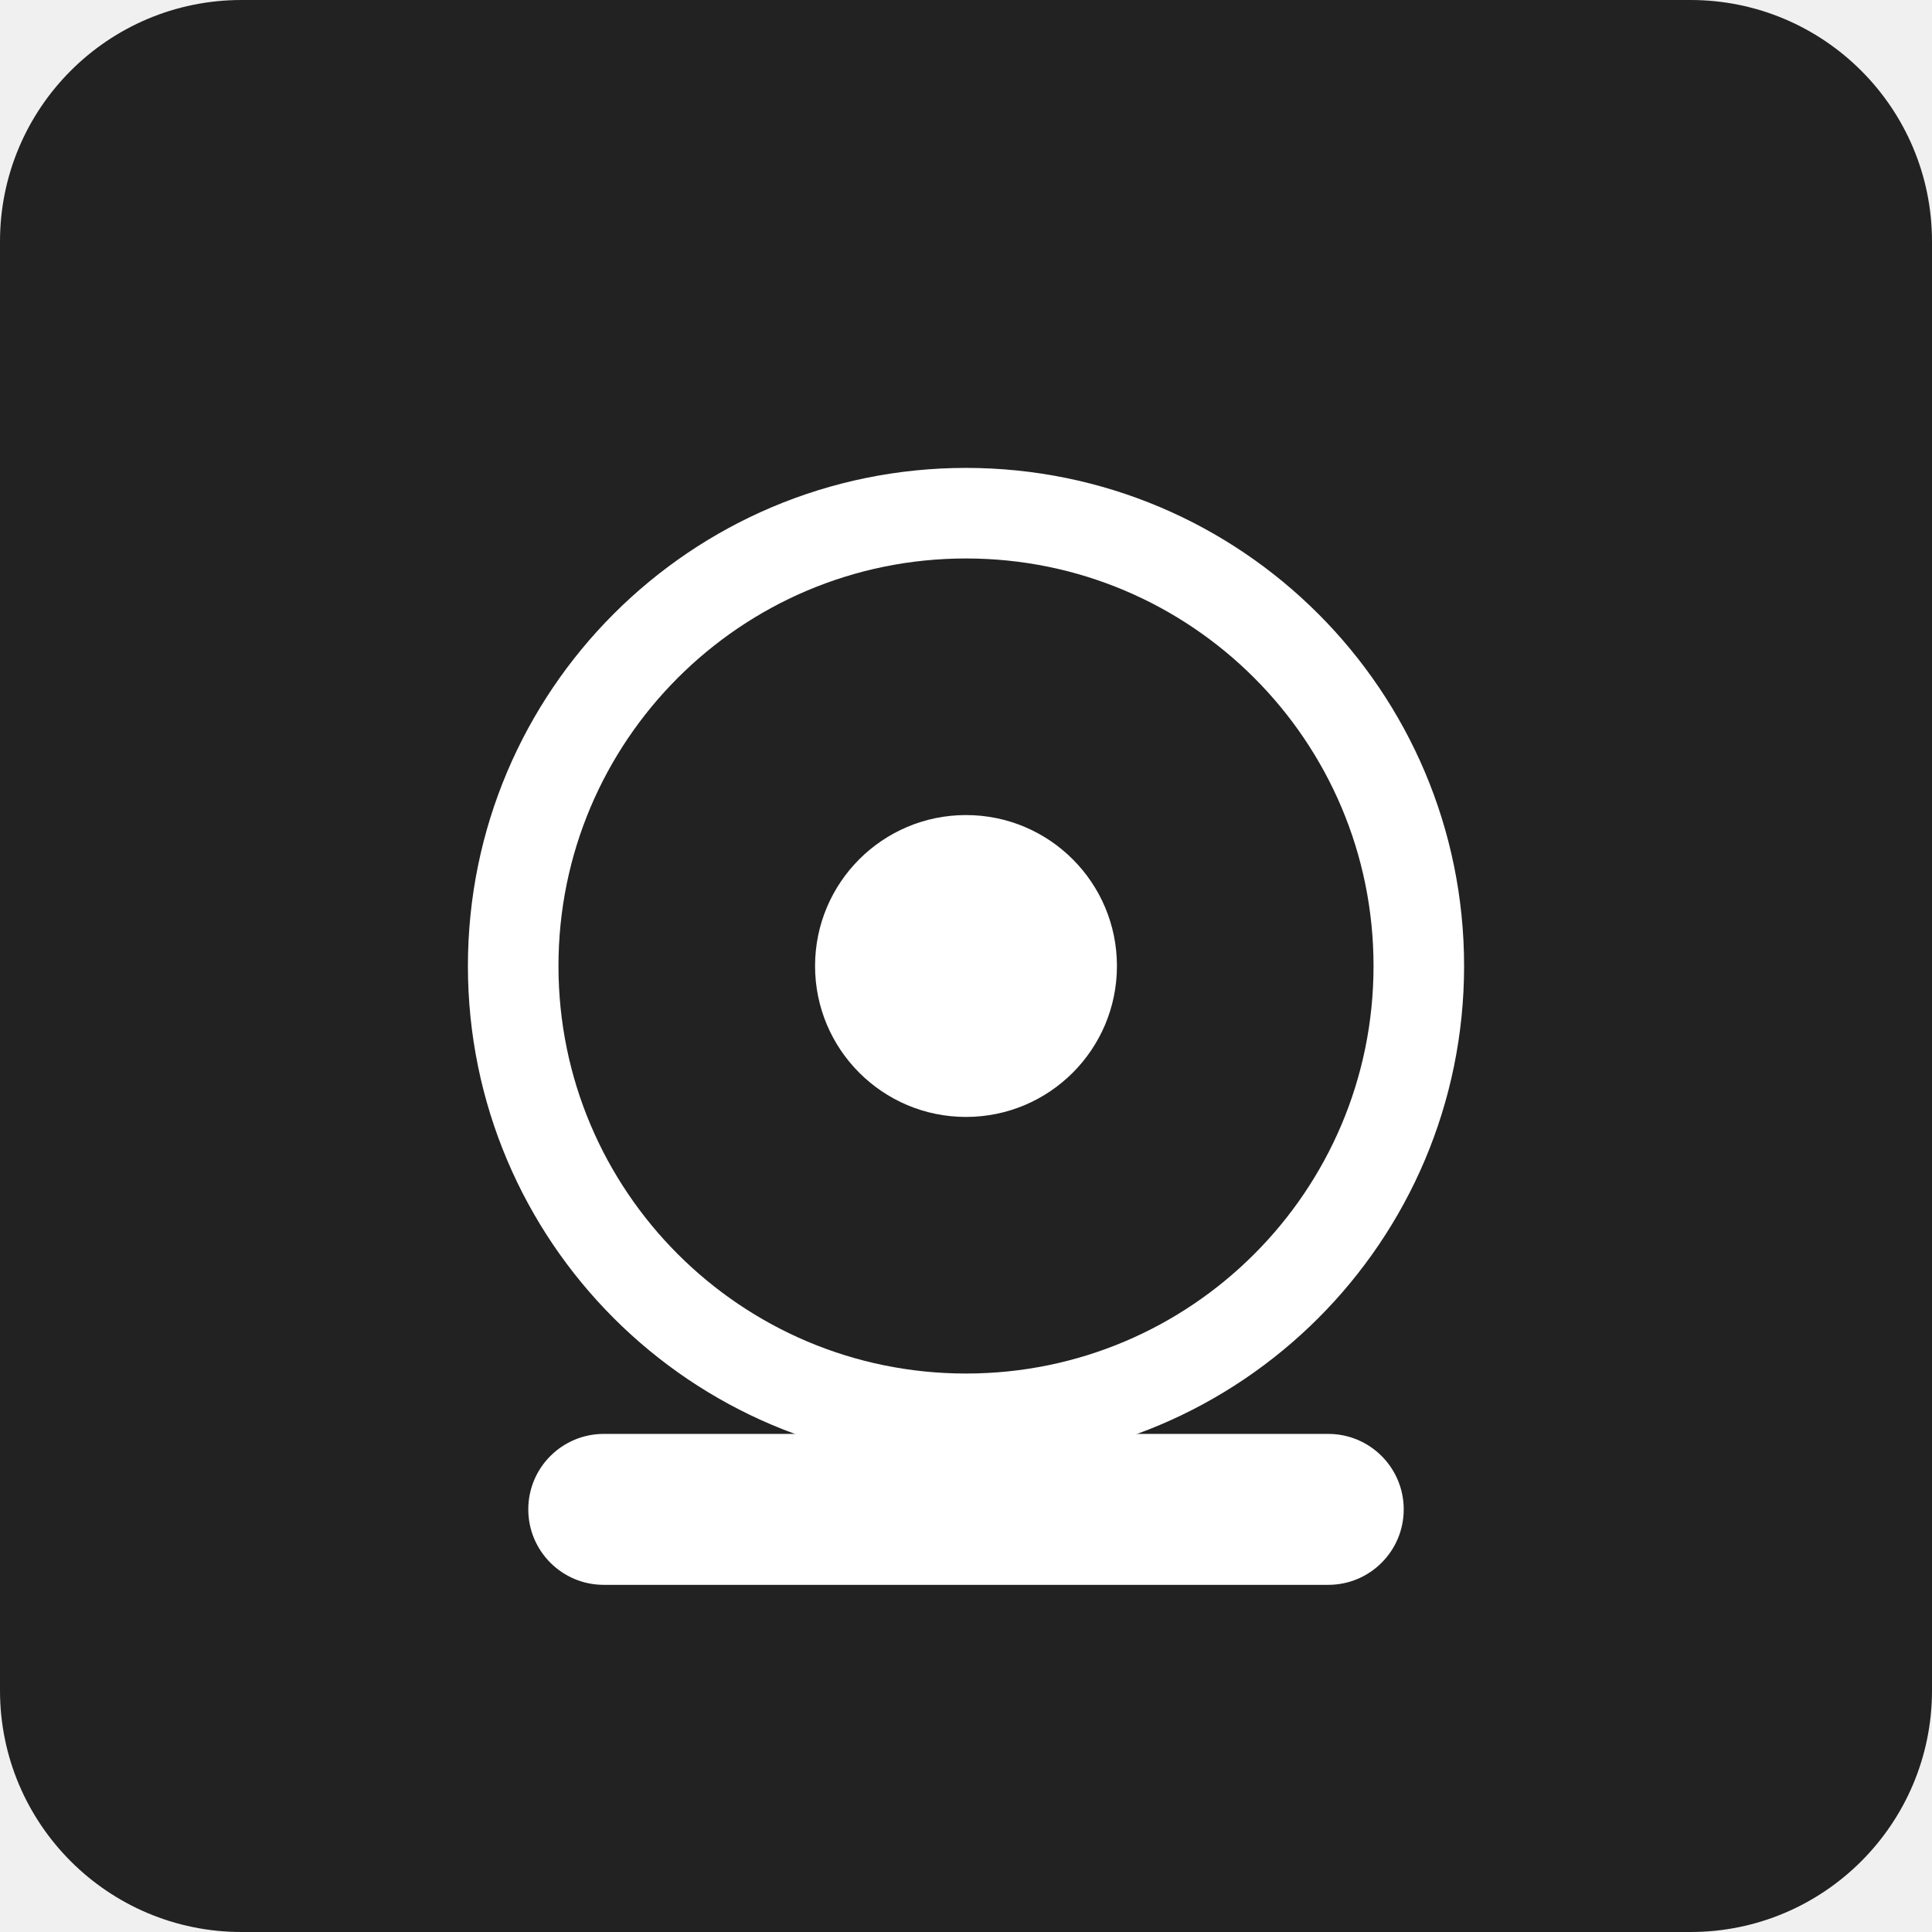
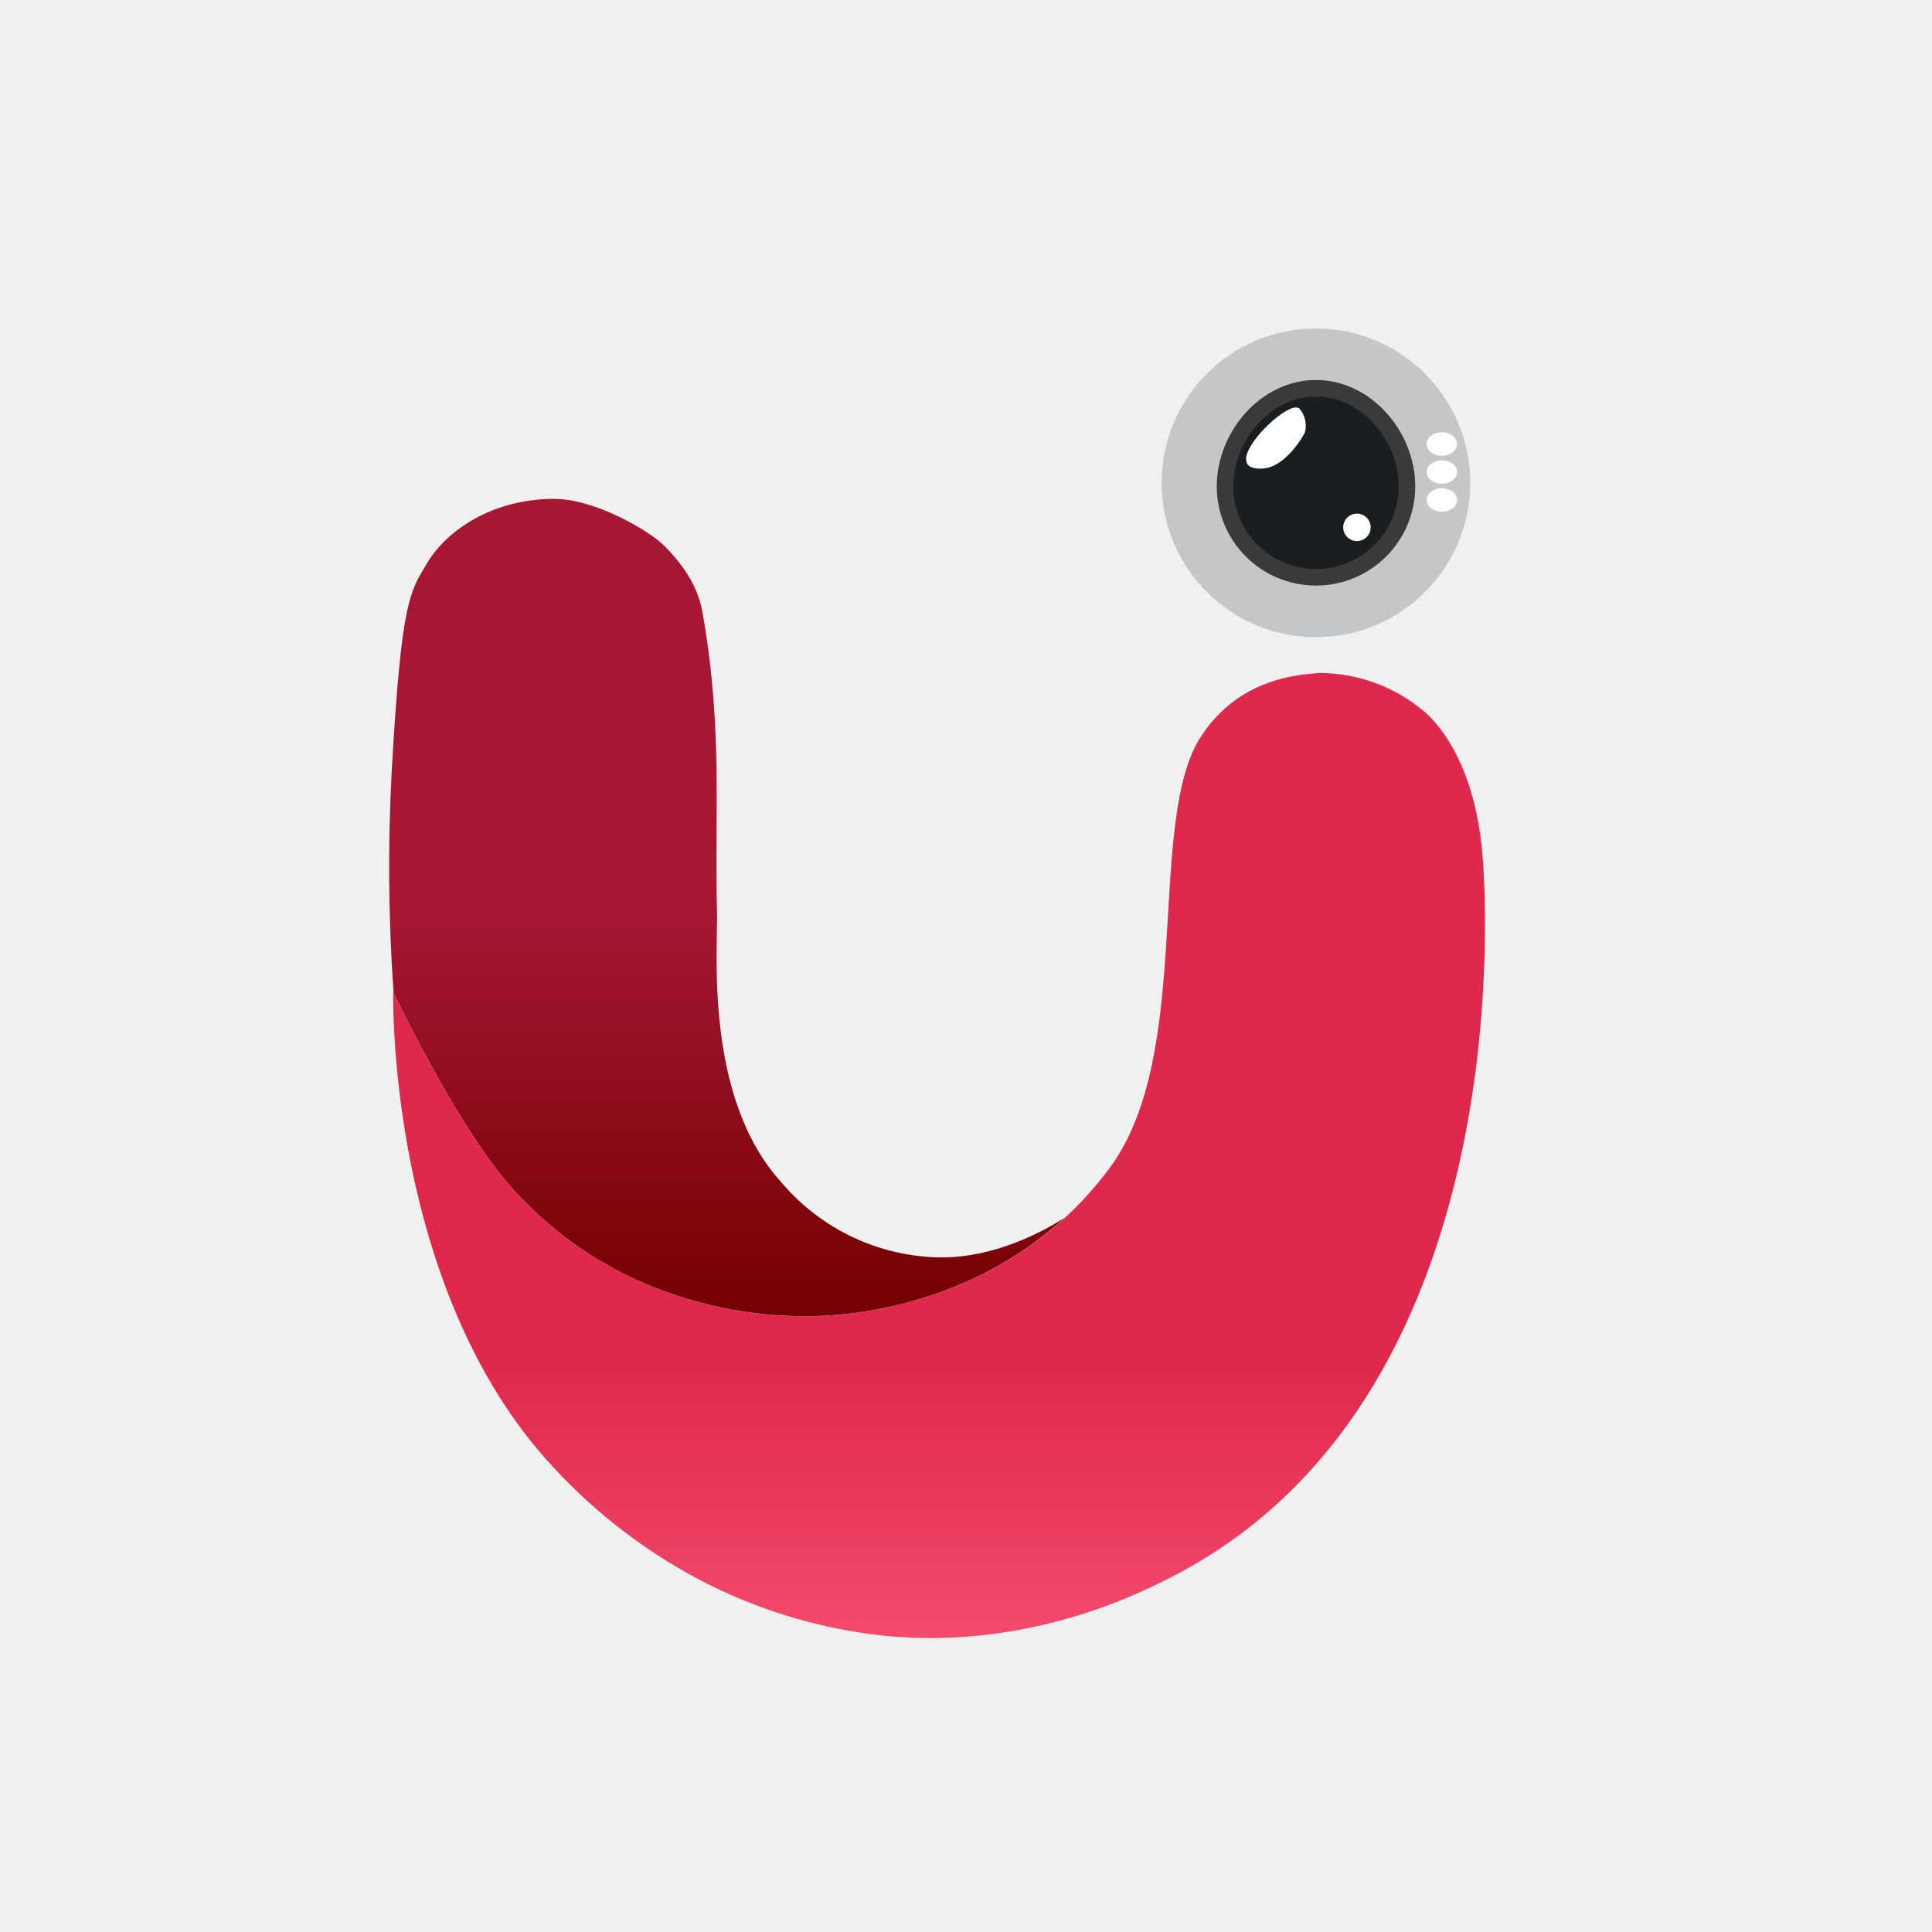
- <svg xmlns="http://www.w3.org/2000/svg" width="256" height="256" viewBox="0 0 256 256">
-   <rect width="256" height="256" fill="#222" rx="32" />
-   <circle cx="128" cy="128" r="60" fill="none" stroke="#fff" stroke-width="12" />
-   <circle cx="128" cy="128" r="20" fill="#fff" />
-   <rect x="70" y="190" width="116" height="20" fill="#fff" rx="10" />
+ <svg xmlns="http://www.w3.org/2000/svg" viewBox="0 0 233.63 233.63">
+   <defs>
+     <style>.cls-1{fill:url(#dark_wine);}.cls-2{fill:url(#light_wine);}.cls-3{fill:none;stroke:#000;stroke-miterlimit:10;opacity:0;}.cls-4{fill:#c5c6c8;}.cls-5{fill:#1a1e21;stroke:#3a3a3a;stroke-width:2px;}.cls-6{fill:#fff;}</style>
+     <linearGradient id="dark_wine" x1="87.36" y1="158.67" x2="87.36" y2="59.85" gradientUnits="userSpaceOnUse">
+       <stop offset="0" stop-color="#730000" />
+       <stop offset="0.49" stop-color="#a51733" />
+     </linearGradient>
+     <linearGradient id="light_wine" x1="113.06" y1="197.59" x2="113.06" y2="80.87" gradientUnits="userSpaceOnUse">
+       <stop offset="0" stop-color="#f44a6b" />
+       <stop offset="0.28" stop-color="#df294c" />
+     </linearGradient>
+   </defs>
+   <g id="CameraUI_U">
+     <path id="U_Left" class="cls-1" d="M47.05,119.47s7.58,16,14.12,23.42a45.28,45.28,0,0,0,16.37,11.86A49.46,49.46,0,0,0,99,158.62c9.43-.46,20.55-3.87,29.24-11.86-3.9,2.5-9.87,5.1-15.9,4.77a25.63,25.63,0,0,1-18.38-9.09c-9.39-10.31-7.62-28.35-7.75-32.68-.35-11.42.77-21.92-1.76-36.19-.46-2.64-1.79-5.19-4.55-8-1.83-1.86-8.4-5.75-13.42-5.74-7.31,0-12.95,3.71-15.38,7.84-2,3.41-3.06,4.22-4.23,25.08a217.23,217.23,0,0,0,.22,26.76Z" transform="translate(0.5 0.5)" />
+     <path id="U_Right" class="cls-2" d="M144.12,89.6a16.24,16.24,0,0,1,4.06-4.9c4.16-3.4,9-3.67,10.92-3.82a19.7,19.7,0,0,1,12.53,4.58c1.19,1,6.11,5.58,7.13,17.29.73,8.51,3.31,65.93-37,87.14-4.22,2.22-18,9.25-35.66,7.38a62.43,62.43,0,0,1-20.8-6.11,65.8,65.8,0,0,1-18.89-14.23c-20.21-21.67-19.36-57.46-19.36-57.46s7.58,16,14.12,23.42a45.28,45.28,0,0,0,16.37,11.86A49.46,49.46,0,0,0,99,158.62c11.66-.57,25.93-5.64,35-18.32C143.52,126.8,138.46,100.51,144.12,89.6Z" transform="translate(0.5 0.5)" />
+   </g>
+   <g id="CameraUI_Lens">
+     <circle id="ellipse" class="cls-3" cx="116.81" cy="116.81" r="116.31" />
+     <g id="lens">
+       <circle id="lens_bg" class="cls-4" cx="159.13" cy="58.39" r="18.66" />
+       <path id="lens_inner" class="cls-5" d="M169.64,58.31a11,11,0,1,1-22,0c0-6.08,4.93-11.86,11-11.86S169.64,52.23,169.64,58.31Z" transform="translate(0.5 0.5)" />
+       <g id="reflections">
+         <ellipse id="dot_1" class="cls-6" cx="174.36" cy="53.69" rx="1.84" ry="1.42" />
+         <ellipse id="dot_2" class="cls-6" cx="174.36" cy="57.08" rx="1.84" ry="1.42" />
+         <ellipse id="dot_3" class="cls-6" cx="174.36" cy="60.46" rx="1.84" ry="1.42" />
+         <circle id="dot_4" class="cls-6" cx="164.09" cy="63.77" r="1.66" />
+         <path id="wide_1" class="cls-6" d="M156.63,48.9c-1.07-.88-5.52,3.09-6.31,5.43a1.53,1.53,0,0,0,0,1.26c.43.69,1.73.61,2.19.54,2.68-.44,4.71-4.09,4.8-4.37A3.21,3.21,0,0,0,156.63,48.9Z" transform="translate(0.5 0.5)" />
+       </g>
+     </g>
+   </g>
</svg>
